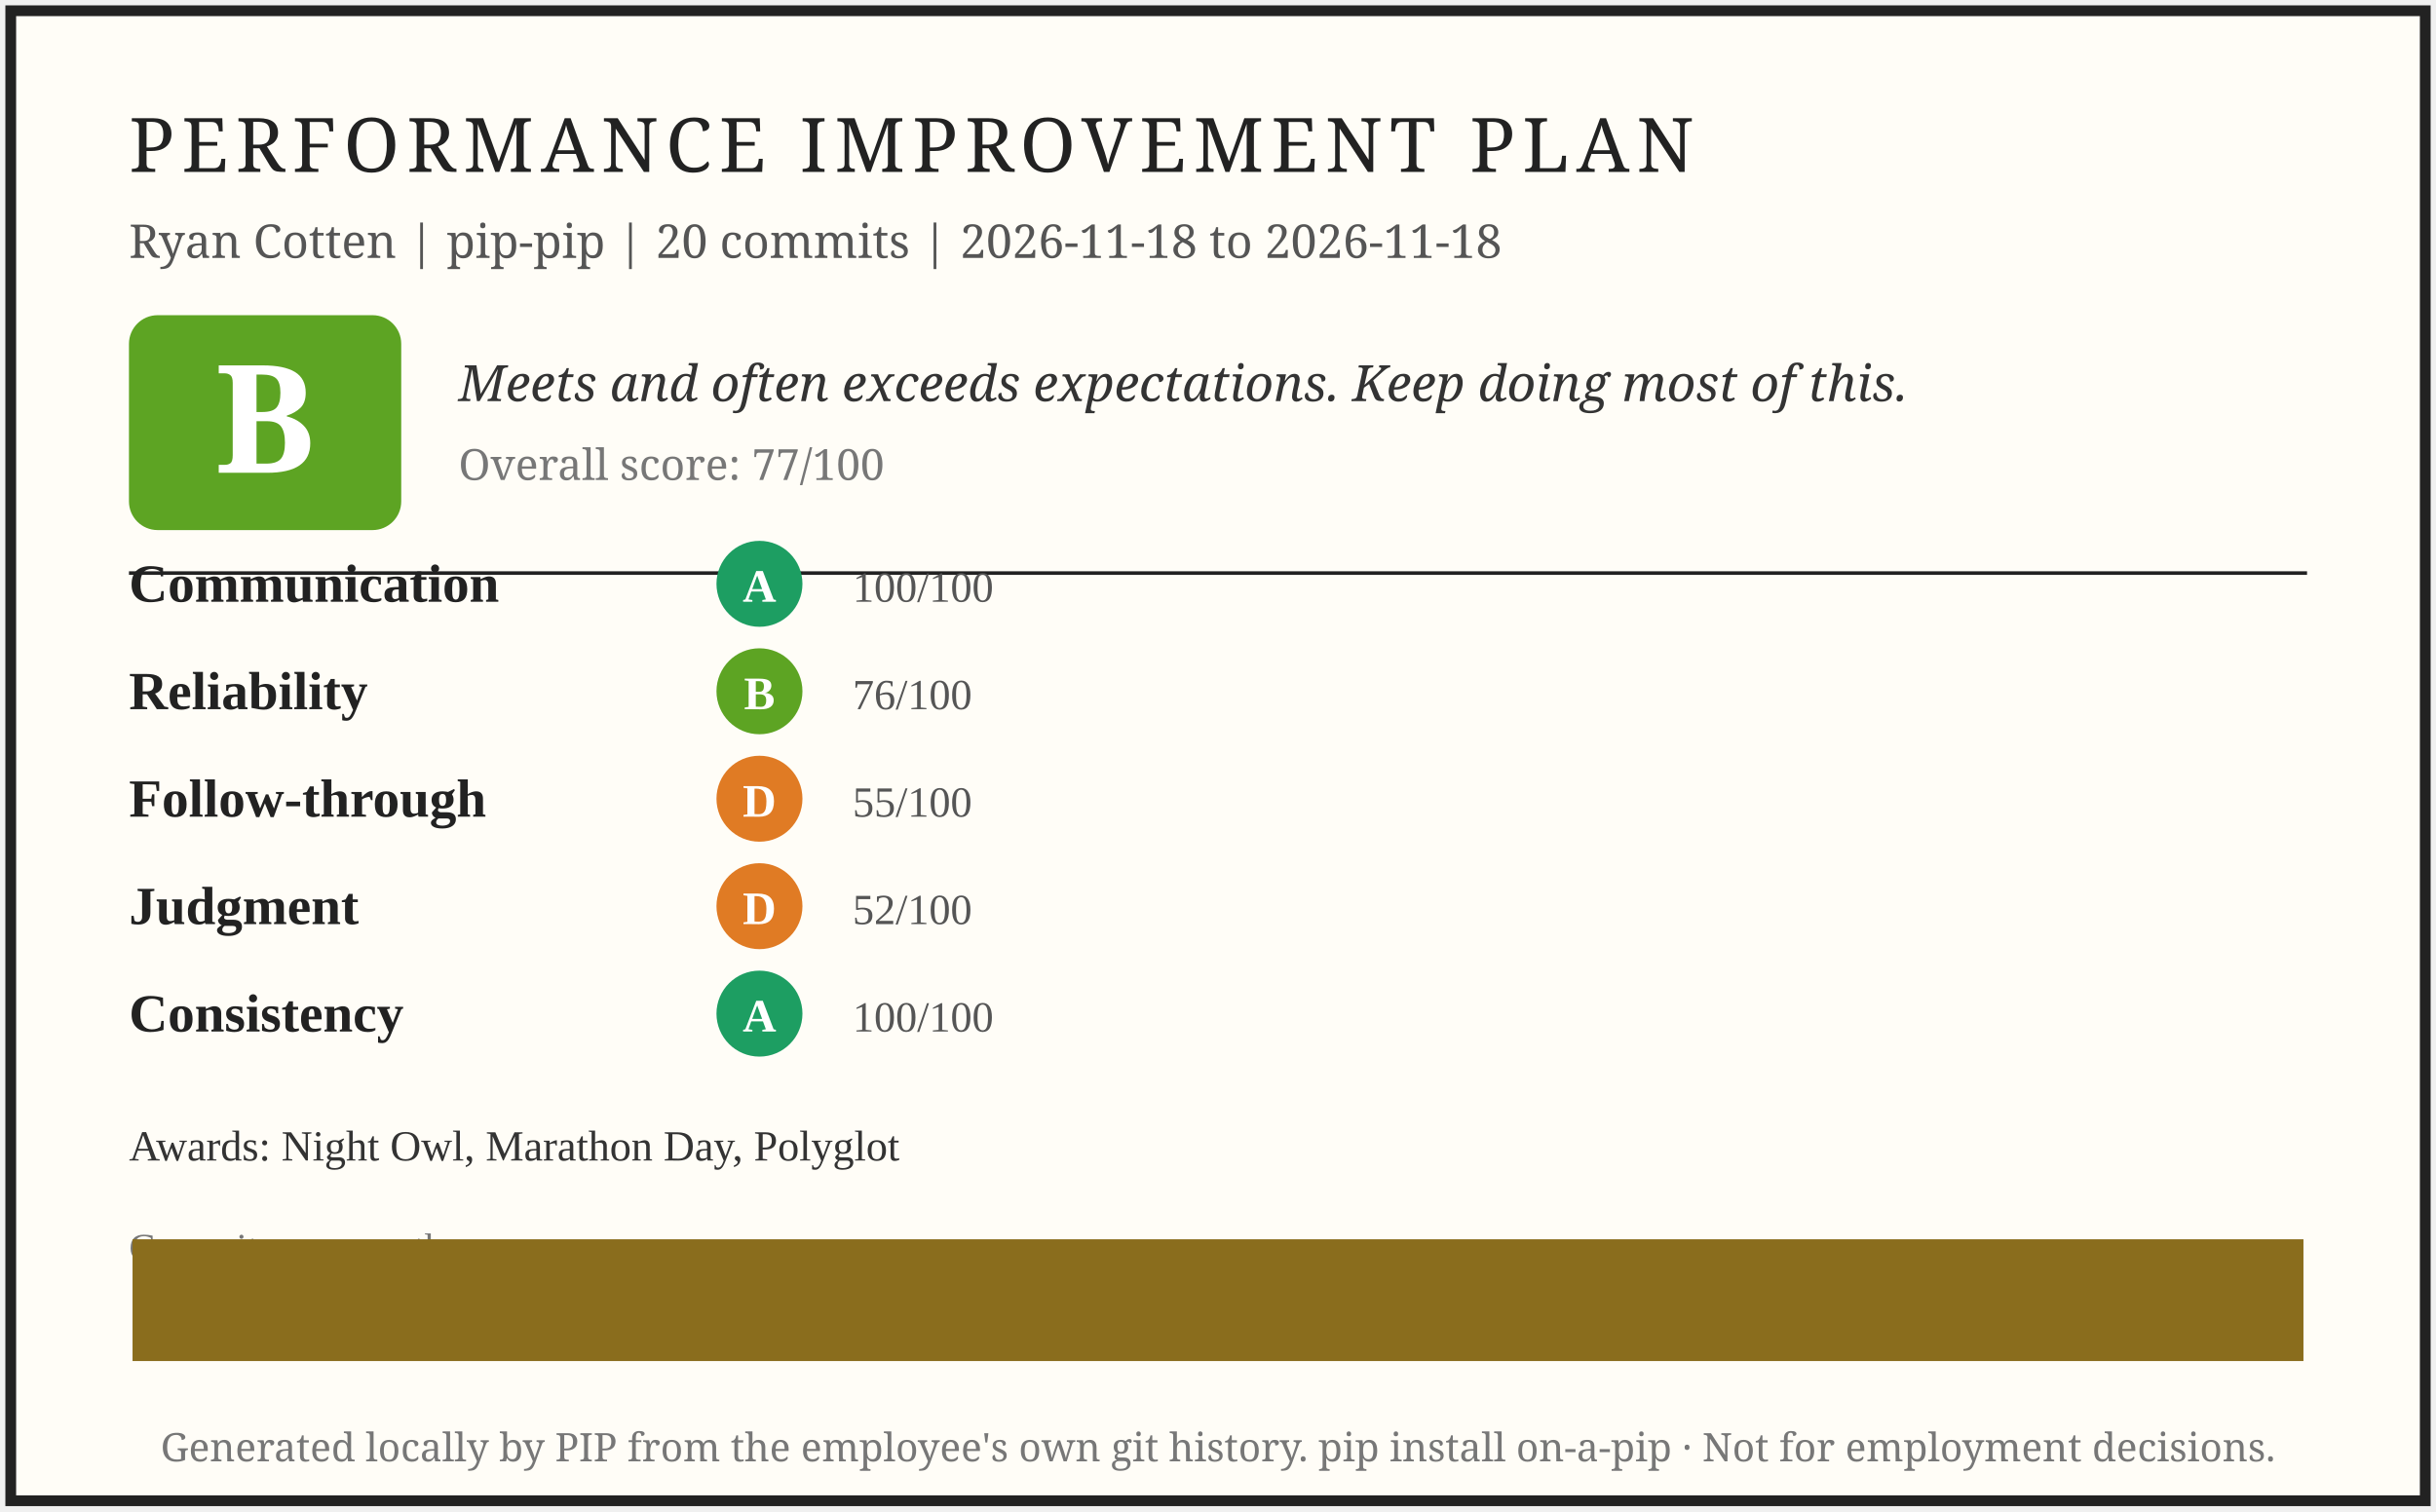
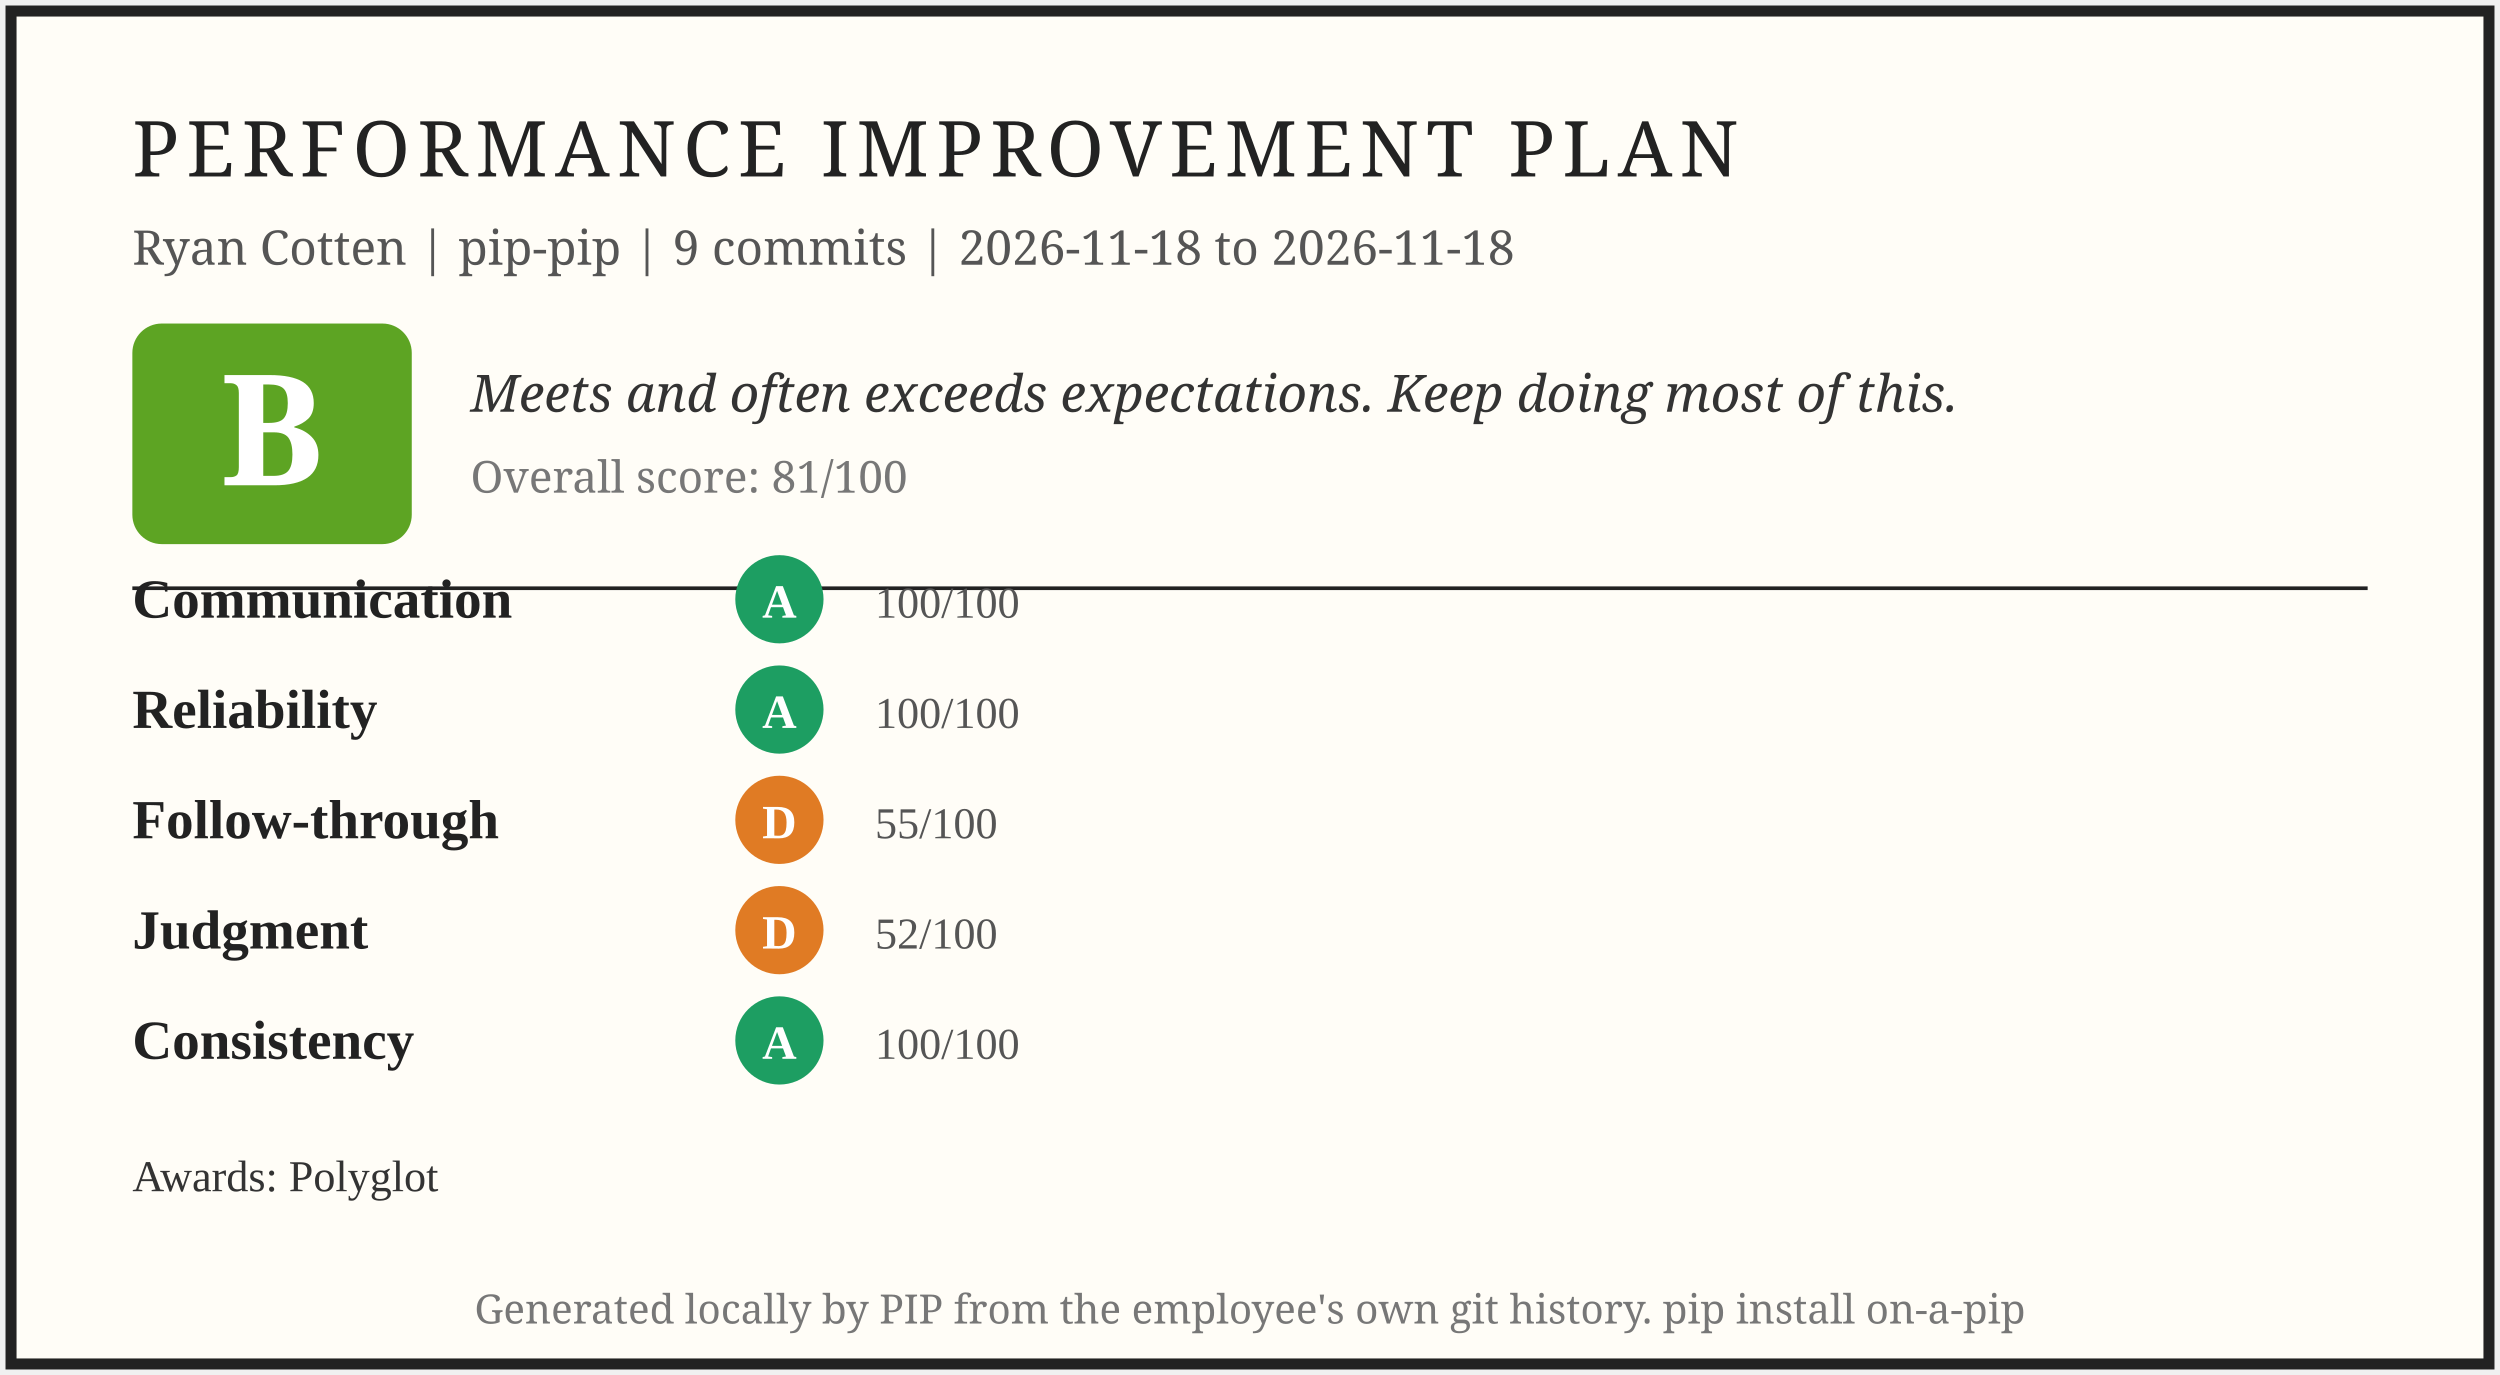
- <svg xmlns="http://www.w3.org/2000/svg" width="680" height="422" viewBox="0 0 680 422" role="img" aria-label="PIP report card for Ryan Cotten">
-   <rect x="3" y="3" width="674" height="416" fill="#fffdf7" stroke="#222" stroke-width="3" />
+ <svg xmlns="http://www.w3.org/2000/svg" width="680" height="374" viewBox="0 0 680 374" role="img" aria-label="PIP report card for Ryan Cotten">
+   <rect x="3" y="3" width="674" height="368" fill="#fffdf7" stroke="#222" stroke-width="3" />
  <text x="36" y="48" font-family="Georgia, serif" font-size="21" letter-spacing="2" fill="#222">PERFORMANCE IMPROVEMENT PLAN</text>
-   <text x="36" y="72" font-family="Georgia, serif" font-size="13" fill="#555">Ryan Cotten | pip-pip | 20 commits | 2026-11-18 to 2026-11-18</text>
+   <text x="36" y="72" font-family="Georgia, serif" font-size="13" fill="#555">Ryan Cotten | pip-pip | 9 commits | 2026-11-18 to 2026-11-18</text>
  <rect x="36" y="88" width="76" height="60" rx="8" fill="#5da423" />
  <text x="74" y="132" font-family="Georgia, serif" font-size="42" font-weight="bold" fill="#fff" text-anchor="middle">B</text>
  <text x="128" y="112" font-family="Georgia, serif" font-size="14" font-style="italic" fill="#333">Meets and often exceeds expectations. Keep doing most of this.</text>
-   <text x="128" y="134" font-family="Georgia, serif" font-size="12" fill="#777">Overall score: 77/100</text>
+   <text x="128" y="134" font-family="Georgia, serif" font-size="12" fill="#777">Overall score: 81/100</text>
  <line x1="36" y1="160" x2="644" y2="160" stroke="#222" stroke-width="1" />
  <text x="36" y="168" font-size="15" font-weight="bold" fill="#222">Communication</text>
  <circle cx="212" cy="163" r="12" fill="#1d9e62" />
  <text x="212" y="168" font-size="13" font-weight="bold" fill="#fff" text-anchor="middle">A</text>
  <text x="238" y="168" font-size="12" fill="#555">100/100</text>
  <text x="36" y="198" font-size="15" font-weight="bold" fill="#222">Reliability</text>
-   <circle cx="212" cy="193" r="12" fill="#5da423" />
-   <text x="212" y="198" font-size="13" font-weight="bold" fill="#fff" text-anchor="middle">B</text>
-   <text x="238" y="198" font-size="12" fill="#555">76/100</text>
+   <circle cx="212" cy="193" r="12" fill="#1d9e62" />
+   <text x="212" y="198" font-size="13" font-weight="bold" fill="#fff" text-anchor="middle">A</text>
+   <text x="238" y="198" font-size="12" fill="#555">100/100</text>
  <text x="36" y="228" font-size="15" font-weight="bold" fill="#222">Follow-through</text>
  <circle cx="212" cy="223" r="12" fill="#e07b24" />
  <text x="212" y="228" font-size="13" font-weight="bold" fill="#fff" text-anchor="middle">D</text>
  <text x="238" y="228" font-size="12" fill="#555">55/100</text>
  <text x="36" y="258" font-size="15" font-weight="bold" fill="#222">Judgment</text>
  <circle cx="212" cy="253" r="12" fill="#e07b24" />
  <text x="212" y="258" font-size="13" font-weight="bold" fill="#fff" text-anchor="middle">D</text>
  <text x="238" y="258" font-size="12" fill="#555">52/100</text>
  <text x="36" y="288" font-size="15" font-weight="bold" fill="#222">Consistency</text>
  <circle cx="212" cy="283" r="12" fill="#1d9e62" />
  <text x="212" y="288" font-size="13" font-weight="bold" fill="#fff" text-anchor="middle">A</text>
  <text x="238" y="288" font-size="12" fill="#555">100/100</text>
-   <text x="36" y="324" font-size="12" fill="#333">Awards: Night Owl, Marathon Day, Polyglot</text>
-   <text x="36" y="352" font-size="11" fill="#777">Commits per month</text>
-   <rect x="37.0" y="346.0" width="606.0" height="34.0" fill="#8a6d1d" />
-   <text x="340" y="408" font-family="Georgia, serif" font-size="11" fill="#777" text-anchor="middle">Generated locally by PIP from the employee's own git history. pip install on-a-pip · Not for employment decisions.</text>
+   <text x="36" y="324" font-size="12" fill="#333">Awards: Polyglot</text>
+   <text x="340" y="360" font-family="Georgia, serif" font-size="11" fill="#777" text-anchor="middle">Generated locally by PIP from the employee's own git history. pip install on-a-pip</text>
</svg>
